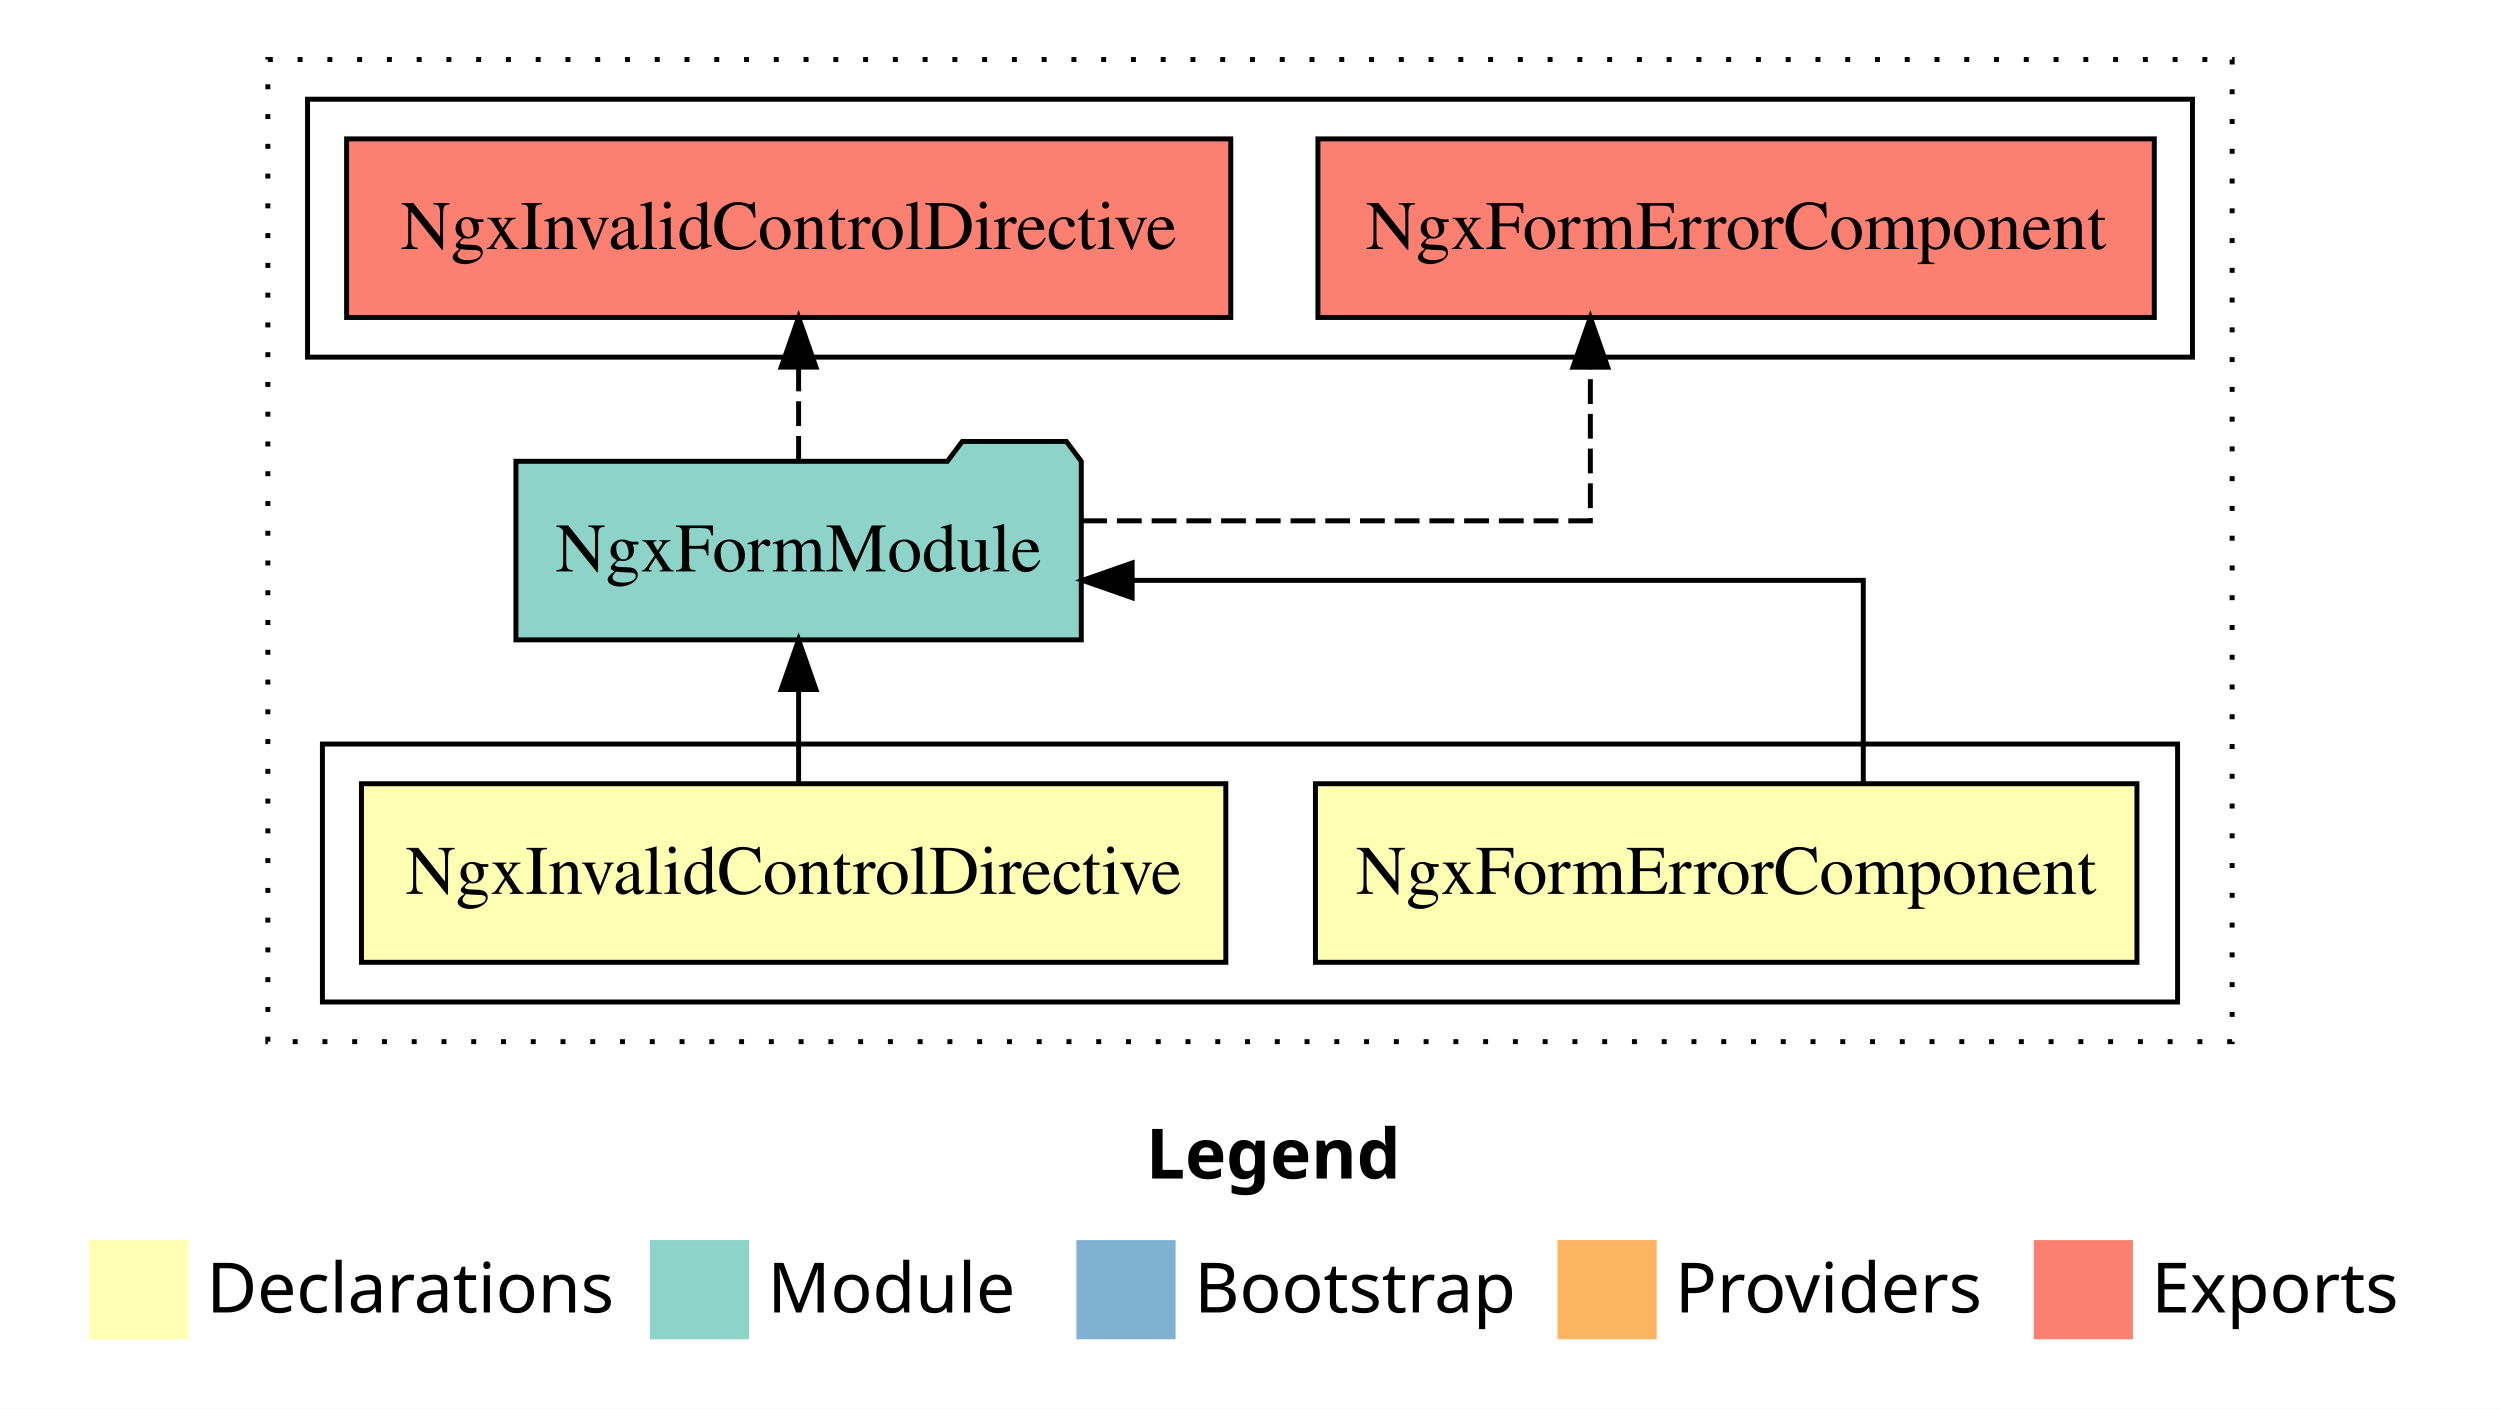
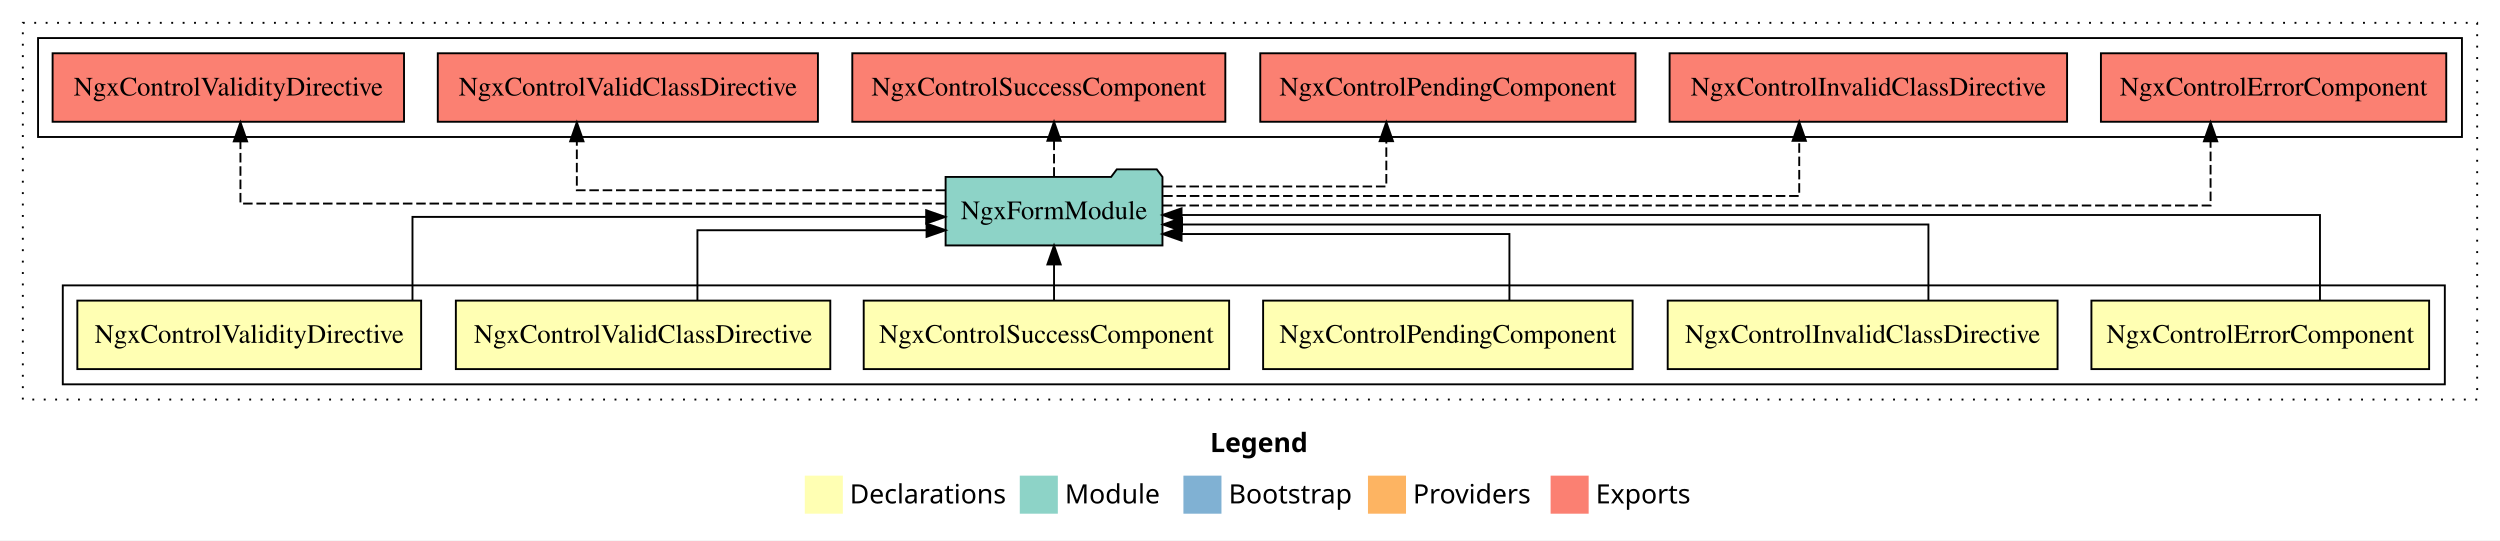
- <svg xmlns="http://www.w3.org/2000/svg" width="504pt" height="284pt" viewBox="0.00 0.00 504.00 284.00">
+ <svg xmlns="http://www.w3.org/2000/svg" width="1314pt" height="284pt" viewBox="0.00 0.00 1314.00 284.00">
  <g id="graph0" class="graph" transform="scale(1 1) rotate(0) translate(4 280)">
-     <polygon fill="#ffffff" stroke="transparent" points="-4,4 -4,-280 500,-280 500,4 -4,4" />
-     <text text-anchor="start" x="227.009" y="-42.4" font-family="sans-serif" font-weight="bold" font-size="14.00" fill="#000000">Legend</text>
-     <polygon fill="#ffffb3" stroke="transparent" points="14,-10 14,-30 34,-30 34,-10 14,-10" />
-     <text text-anchor="start" x="37.629" y="-15.4" font-family="sans-serif" font-size="14.00" fill="#000000">  Declarations</text>
-     <polygon fill="#8dd3c7" stroke="transparent" points="127,-10 127,-30 147,-30 147,-10 127,-10" />
-     <text text-anchor="start" x="150.725" y="-15.4" font-family="sans-serif" font-size="14.00" fill="#000000">  Module</text>
-     <polygon fill="#80b1d3" stroke="transparent" points="213,-10 213,-30 233,-30 233,-10 213,-10" />
-     <text text-anchor="start" x="236.781" y="-15.4" font-family="sans-serif" font-size="14.00" fill="#000000">  Bootstrap</text>
-     <polygon fill="#fdb462" stroke="transparent" points="310,-10 310,-30 330,-30 330,-10 310,-10" />
-     <text text-anchor="start" x="333.673" y="-15.4" font-family="sans-serif" font-size="14.00" fill="#000000">  Providers</text>
-     <polygon fill="#fb8072" stroke="transparent" points="406,-10 406,-30 426,-30 426,-10 406,-10" />
-     <text text-anchor="start" x="429.726" y="-15.4" font-family="sans-serif" font-size="14.00" fill="#000000">  Exports</text>
+     <polygon fill="#ffffff" stroke="transparent" points="-4,4 -4,-280 1310,-280 1310,4 -4,4" />
+     <text text-anchor="start" x="632.009" y="-42.4" font-family="sans-serif" font-weight="bold" font-size="14.00" fill="#000000">Legend</text>
+     <polygon fill="#ffffb3" stroke="transparent" points="419,-10 419,-30 439,-30 439,-10 419,-10" />
+     <text text-anchor="start" x="442.629" y="-15.4" font-family="sans-serif" font-size="14.00" fill="#000000">  Declarations</text>
+     <polygon fill="#8dd3c7" stroke="transparent" points="532,-10 532,-30 552,-30 552,-10 532,-10" />
+     <text text-anchor="start" x="555.725" y="-15.4" font-family="sans-serif" font-size="14.00" fill="#000000">  Module</text>
+     <polygon fill="#80b1d3" stroke="transparent" points="618,-10 618,-30 638,-30 638,-10 618,-10" />
+     <text text-anchor="start" x="641.781" y="-15.4" font-family="sans-serif" font-size="14.00" fill="#000000">  Bootstrap</text>
+     <polygon fill="#fdb462" stroke="transparent" points="715,-10 715,-30 735,-30 735,-10 715,-10" />
+     <text text-anchor="start" x="738.673" y="-15.4" font-family="sans-serif" font-size="14.00" fill="#000000">  Providers</text>
+     <polygon fill="#fb8072" stroke="transparent" points="811,-10 811,-30 831,-30 831,-10 811,-10" />
+     <text text-anchor="start" x="834.726" y="-15.4" font-family="sans-serif" font-size="14.00" fill="#000000">  Exports</text>
    <g id="clust1" class="cluster">
-       <polygon fill="none" stroke="#000000" stroke-dasharray="1,5" points="50,-70 50,-268 446,-268 446,-70 50,-70" />
+       <polygon fill="none" stroke="#000000" stroke-dasharray="1,5" points="8,-70 8,-268 1298,-268 1298,-70 8,-70" />
    </g>
    <g id="clust2" class="cluster">
-       <polygon fill="none" stroke="#000000" points="61,-78 61,-130 435,-130 435,-78 61,-78" />
+       <polygon fill="none" stroke="#000000" points="29,-78 29,-130 1281,-130 1281,-78 29,-78" />
    </g>
-     <g id="clust6" class="cluster">
-       <polygon fill="none" stroke="#000000" points="58,-208 58,-260 438,-260 438,-208 58,-208" />
+     <g id="clust10" class="cluster">
+       <polygon fill="none" stroke="#000000" points="16,-208 16,-260 1290,-260 1290,-208 16,-208" />
    </g>
    <g id="node1" class="node">
-       <polygon fill="#ffffb3" stroke="#000000" points="426.808,-122 261.192,-122 261.192,-86 426.808,-86 426.808,-122" />
-       <text text-anchor="middle" x="344" y="-99.8" font-family="Times,serif" font-size="14.00" fill="#000000">NgxFormErrorComponent</text>
+       <polygon fill="#ffffb3" stroke="#000000" points="1272.752,-122 1095.248,-122 1095.248,-86 1272.752,-86 1272.752,-122" />
+       <text text-anchor="middle" x="1184" y="-99.8" font-family="Times,serif" font-size="14.00" fill="#000000">NgxControlErrorComponent</text>
+     </g>
+     <g id="node7" class="node">
+       <polygon fill="#8dd3c7" stroke="#000000" points="606.99,-187 603.99,-191 582.99,-191 579.99,-187 493.01,-187 493.01,-151 606.99,-151 606.99,-187" />
+       <text text-anchor="middle" x="550" y="-164.8" font-family="Times,serif" font-size="14.00" fill="#000000">NgxFormModule</text>
+     </g>
+     <g id="edge1" class="edge">
+       <path fill="none" stroke="#000000" d="M1215.375,-122.222C1215.375,-140.828 1215.375,-167 1215.375,-167 1215.375,-167 617.017,-167 617.017,-167" />
+       <polygon fill="#000000" stroke="#000000" points="617.017,-163.5 607.017,-167 617.017,-170.5 617.017,-163.5" />
+     </g>
+     <g id="node2" class="node">
+       <polygon fill="#ffffb3" stroke="#000000" points="1077.455,-122 872.545,-122 872.545,-86 1077.455,-86 1077.455,-122" />
+       <text text-anchor="middle" x="975" y="-99.8" font-family="Times,serif" font-size="14.00" fill="#000000">NgxControlInvalidClassDirective</text>
+     </g>
+     <g id="edge2" class="edge">
+       <path fill="none" stroke="#000000" d="M1009.576,-122.034C1009.576,-139.06 1009.576,-162 1009.576,-162 1009.576,-162 617.276,-162 617.276,-162" />
+       <polygon fill="#000000" stroke="#000000" points="617.276,-158.5 607.276,-162 617.276,-165.5 617.276,-158.5" />
    </g>
    <g id="node3" class="node">
-       <polygon fill="#8dd3c7" stroke="#000000" points="213.99,-187 210.99,-191 189.99,-191 186.99,-187 100.01,-187 100.01,-151 213.99,-151 213.99,-187" />
-       <text text-anchor="middle" x="157" y="-164.8" font-family="Times,serif" font-size="14.00" fill="#000000">NgxFormModule</text>
+       <polygon fill="#ffffb3" stroke="#000000" points="854.105,-122 659.895,-122 659.895,-86 854.105,-86 854.105,-122" />
+       <text text-anchor="middle" x="757" y="-99.8" font-family="Times,serif" font-size="14.00" fill="#000000">NgxControlPendingComponent</text>
    </g>
-     <g id="edge1" class="edge">
-       <path fill="none" stroke="#000000" d="M371.635,-122.022C371.635,-139.373 371.635,-163 371.635,-163 371.635,-163 224.236,-163 224.236,-163" />
-       <polygon fill="#000000" stroke="#000000" points="224.236,-159.5 214.236,-163 224.236,-166.5 224.236,-159.5" />
-     </g>
-     <g id="node2" class="node">
-       <polygon fill="#ffffb3" stroke="#000000" points="243.125,-122 68.875,-122 68.875,-86 243.125,-86 243.125,-122" />
-       <text text-anchor="middle" x="156" y="-99.8" font-family="Times,serif" font-size="14.00" fill="#000000">NgxInvalidControlDirective</text>
-     </g>
-     <g id="edge2" class="edge">
-       <path fill="none" stroke="#000000" d="M157,-122.106C157,-122.106 157,-140.991 157,-140.991" />
-       <polygon fill="#000000" stroke="#000000" points="153.5,-140.991 157,-150.991 160.5,-140.991 153.5,-140.991" />
+     <g id="edge3" class="edge">
+       <path fill="none" stroke="#000000" d="M789.351,-122.24C789.351,-137.571 789.351,-157 789.351,-157 789.351,-157 617.026,-157 617.026,-157" />
+       <polygon fill="#000000" stroke="#000000" points="617.026,-153.5 607.026,-157 617.026,-160.5 617.026,-153.5" />
    </g>
    <g id="node4" class="node">
-       <polygon fill="#fb8072" stroke="#000000" points="430.307,-252 261.693,-252 261.693,-216 430.307,-216 430.307,-252" />
-       <text text-anchor="middle" x="346" y="-229.8" font-family="Times,serif" font-size="14.00" fill="#000000">NgxFormErrorComponent </text>
+       <polygon fill="#ffffb3" stroke="#000000" points="642.034,-122 449.966,-122 449.966,-86 642.034,-86 642.034,-122" />
+       <text text-anchor="middle" x="546" y="-99.8" font-family="Times,serif" font-size="14.00" fill="#000000">NgxControlSuccessComponent</text>
    </g>
-     <g id="edge3" class="edge">
-       <path fill="none" stroke="#000000" stroke-dasharray="5,2" d="M214.174,-175C259.974,-175 316.615,-175 316.615,-175 316.615,-175 316.615,-205.977 316.615,-205.977" />
-       <polygon fill="#000000" stroke="#000000" points="313.116,-205.977 316.615,-215.977 320.116,-205.977 313.116,-205.977" />
+     <g id="edge4" class="edge">
+       <path fill="none" stroke="#000000" d="M550,-122.106C550,-122.106 550,-140.991 550,-140.991" />
+       <polygon fill="#000000" stroke="#000000" points="546.5,-140.991 550,-150.991 553.5,-140.991 546.5,-140.991" />
    </g>
    <g id="node5" class="node">
-       <polygon fill="#fb8072" stroke="#000000" points="244.124,-252 65.876,-252 65.876,-216 244.124,-216 244.124,-252" />
-       <text text-anchor="middle" x="155" y="-229.8" font-family="Times,serif" font-size="14.00" fill="#000000">NgxInvalidControlDirective </text>
+       <polygon fill="#ffffb3" stroke="#000000" points="432.402,-122 235.598,-122 235.598,-86 432.402,-86 432.402,-122" />
+       <text text-anchor="middle" x="334" y="-99.8" font-family="Times,serif" font-size="14.00" fill="#000000">NgxControlValidClassDirective</text>
    </g>
-     <g id="edge4" class="edge">
-       <path fill="none" stroke="#000000" stroke-dasharray="5,2" d="M157,-187.106C157,-187.106 157,-205.991 157,-205.991" />
-       <polygon fill="#000000" stroke="#000000" points="153.5,-205.991 157,-215.991 160.5,-205.991 153.5,-205.991" />
+     <g id="edge5" class="edge">
+       <path fill="none" stroke="#000000" d="M362.567,-122.009C362.567,-138.049 362.567,-159 362.567,-159 362.567,-159 483,-159 483,-159" />
+       <polygon fill="#000000" stroke="#000000" points="483,-162.5 493,-159 483,-155.5 483,-162.5" />
+     </g>
+     <g id="node6" class="node">
+       <polygon fill="#ffffb3" stroke="#000000" points="217.351,-122 36.648,-122 36.648,-86 217.351,-86 217.351,-122" />
+       <text text-anchor="middle" x="127" y="-99.8" font-family="Times,serif" font-size="14.00" fill="#000000">NgxControlValidityDirective</text>
+     </g>
+     <g id="edge6" class="edge">
+       <path fill="none" stroke="#000000" d="M212.801,-122.267C212.801,-140.555 212.801,-166 212.801,-166 212.801,-166 482.799,-166 482.799,-166" />
+       <polygon fill="#000000" stroke="#000000" points="482.799,-169.5 492.799,-166 482.799,-162.5 482.799,-169.5" />
+     </g>
+     <g id="node8" class="node">
+       <polygon fill="#fb8072" stroke="#000000" points="1281.752,-252 1100.248,-252 1100.248,-216 1281.752,-216 1281.752,-252" />
+       <text text-anchor="middle" x="1191" y="-229.8" font-family="Times,serif" font-size="14.00" fill="#000000">NgxControlErrorComponent </text>
+     </g>
+     <g id="edge7" class="edge">
+       <path fill="none" stroke="#000000" stroke-dasharray="5,2" d="M607.187,-172C758.509,-172 1157.875,-172 1157.875,-172 1157.875,-172 1157.875,-205.733 1157.875,-205.733" />
+       <polygon fill="#000000" stroke="#000000" points="1154.375,-205.733 1157.875,-215.733 1161.375,-205.733 1154.375,-205.733" />
+     </g>
+     <g id="node9" class="node">
+       <polygon fill="#fb8072" stroke="#000000" points="1082.456,-252 873.544,-252 873.544,-216 1082.456,-216 1082.456,-252" />
+       <text text-anchor="middle" x="978" y="-229.8" font-family="Times,serif" font-size="14.00" fill="#000000">NgxControlInvalidClassDirective </text>
+     </g>
+     <g id="edge8" class="edge">
+       <path fill="none" stroke="#000000" stroke-dasharray="5,2" d="M607.372,-177C716.163,-177 941.674,-177 941.674,-177 941.674,-177 941.674,-205.965 941.674,-205.965" />
+       <polygon fill="#000000" stroke="#000000" points="938.174,-205.965 941.674,-215.965 945.174,-205.965 938.174,-205.965" />
+     </g>
+     <g id="node10" class="node">
+       <polygon fill="#fb8072" stroke="#000000" points="855.606,-252 658.394,-252 658.394,-216 855.606,-216 855.606,-252" />
+       <text text-anchor="middle" x="757" y="-229.8" font-family="Times,serif" font-size="14.00" fill="#000000">NgxControlPendingComponent </text>
+     </g>
+     <g id="edge9" class="edge">
+       <path fill="none" stroke="#000000" stroke-dasharray="5,2" d="M607.187,-182C658.122,-182 724.649,-182 724.649,-182 724.649,-182 724.649,-205.813 724.649,-205.813" />
+       <polygon fill="#000000" stroke="#000000" points="721.149,-205.813 724.649,-215.813 728.149,-205.813 721.149,-205.813" />
+     </g>
+     <g id="node11" class="node">
+       <polygon fill="#fb8072" stroke="#000000" points="640.033,-252 443.967,-252 443.967,-216 640.033,-216 640.033,-252" />
+       <text text-anchor="middle" x="542" y="-229.8" font-family="Times,serif" font-size="14.00" fill="#000000">NgxControlSuccessComponent </text>
+     </g>
+     <g id="edge10" class="edge">
+       <path fill="none" stroke="#000000" stroke-dasharray="5,2" d="M550,-187.106C550,-187.106 550,-205.991 550,-205.991" />
+       <polygon fill="#000000" stroke="#000000" points="546.5,-205.991 550,-215.991 553.5,-205.991 546.5,-205.991" />
+     </g>
+     <g id="node12" class="node">
+       <polygon fill="#fb8072" stroke="#000000" points="425.901,-252 226.099,-252 226.099,-216 425.901,-216 425.901,-252" />
+       <text text-anchor="middle" x="326" y="-229.8" font-family="Times,serif" font-size="14.00" fill="#000000">NgxControlValidClassDirective </text>
+     </g>
+     <g id="edge11" class="edge">
+       <path fill="none" stroke="#000000" stroke-dasharray="5,2" d="M492.772,-180C418.746,-180 299.183,-180 299.183,-180 299.183,-180 299.183,-205.718 299.183,-205.718" />
+       <polygon fill="#000000" stroke="#000000" points="295.683,-205.718 299.183,-215.718 302.683,-205.718 295.683,-205.718" />
+     </g>
+     <g id="node13" class="node">
+       <polygon fill="#fb8072" stroke="#000000" points="208.352,-252 23.648,-252 23.648,-216 208.352,-216 208.352,-252" />
+       <text text-anchor="middle" x="116" y="-229.8" font-family="Times,serif" font-size="14.00" fill="#000000">NgxControlValidityDirective </text>
+     </g>
+     <g id="edge12" class="edge">
+       <path fill="none" stroke="#000000" stroke-dasharray="5,2" d="M492.772,-173C376.248,-173 122.375,-173 122.375,-173 122.375,-173 122.375,-205.698 122.375,-205.698" />
+       <polygon fill="#000000" stroke="#000000" points="118.875,-205.698 122.375,-215.698 125.875,-205.698 118.875,-205.698" />
    </g>
  </g>
</svg>
